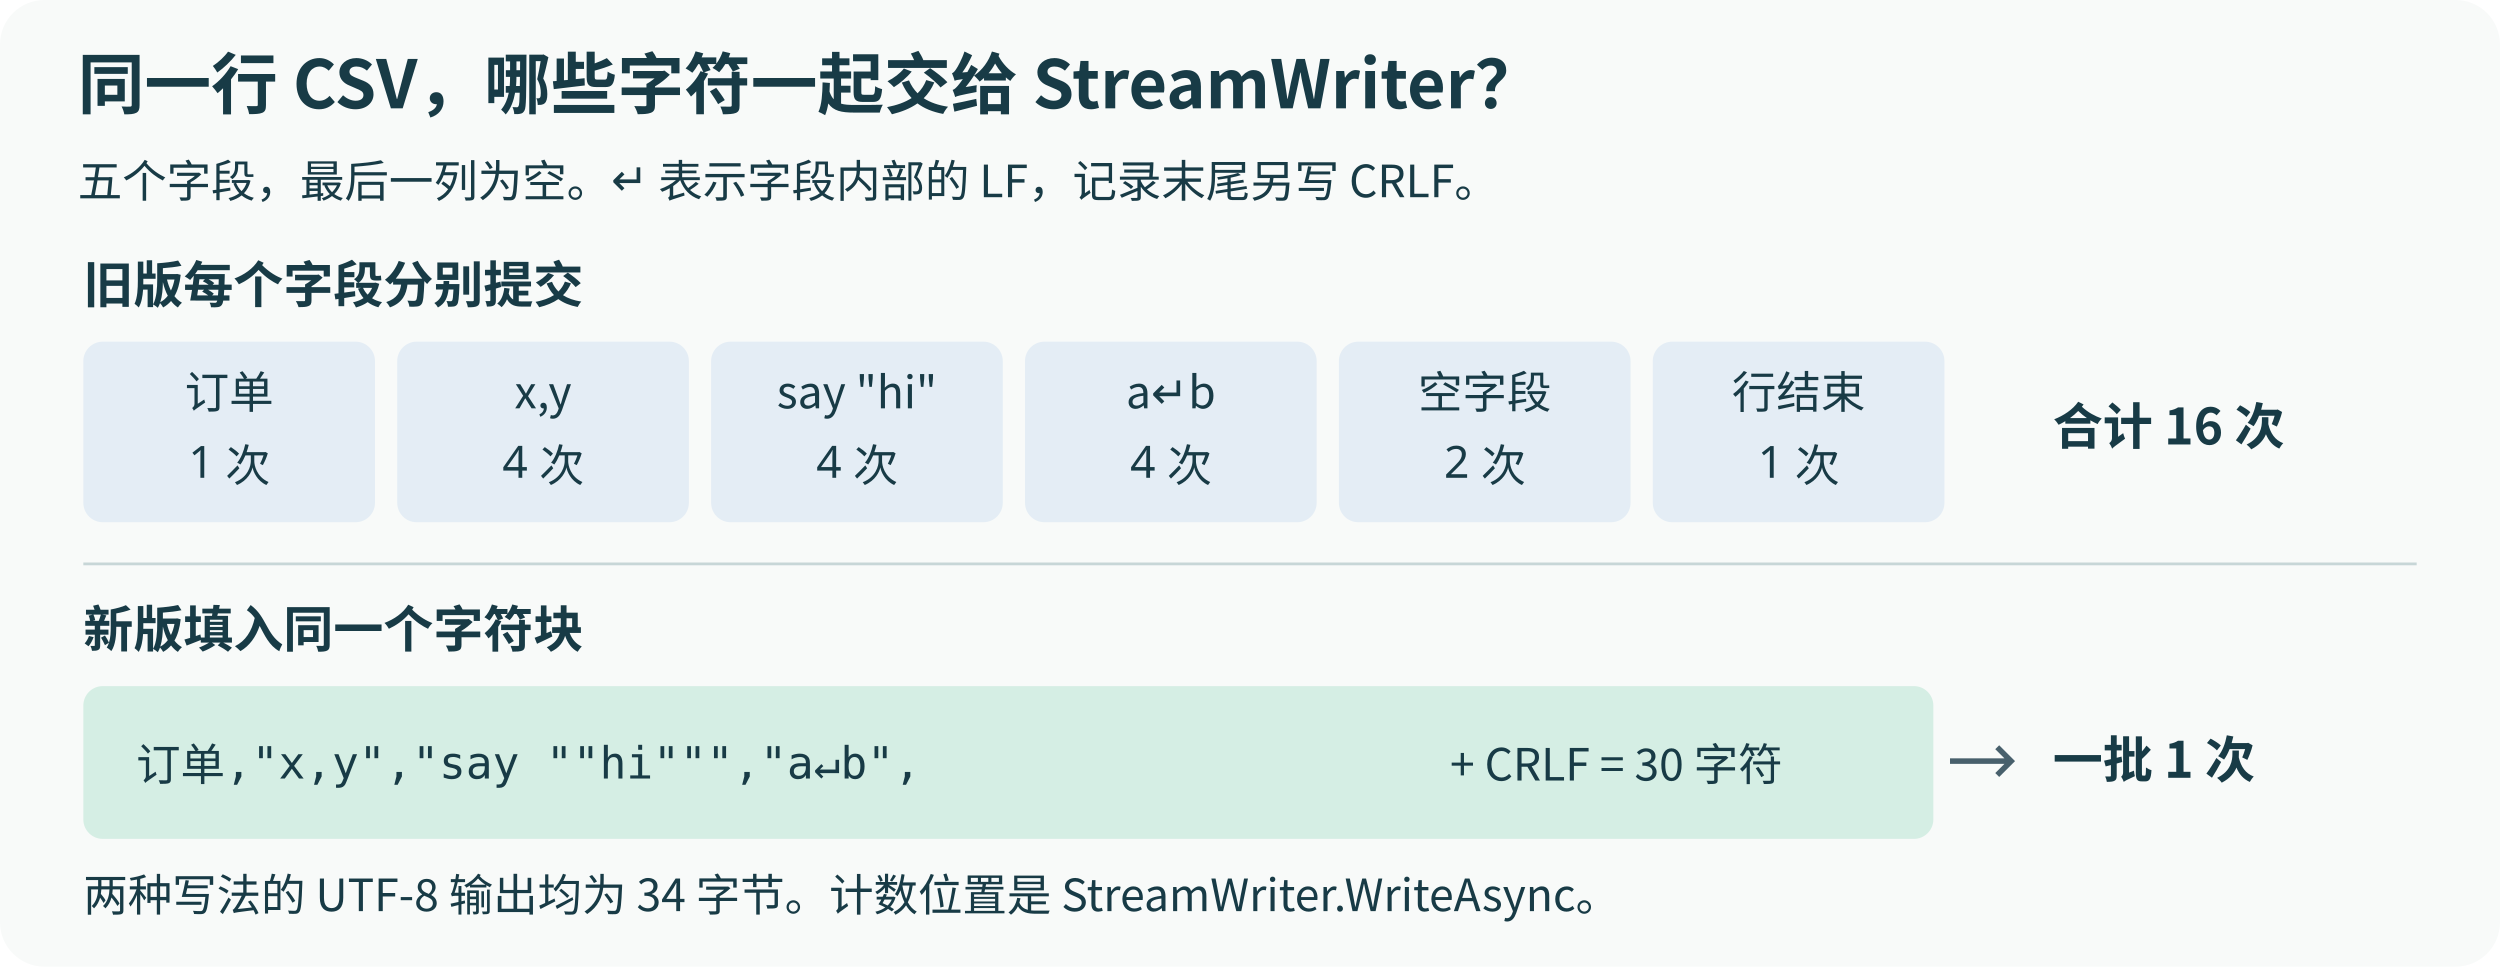
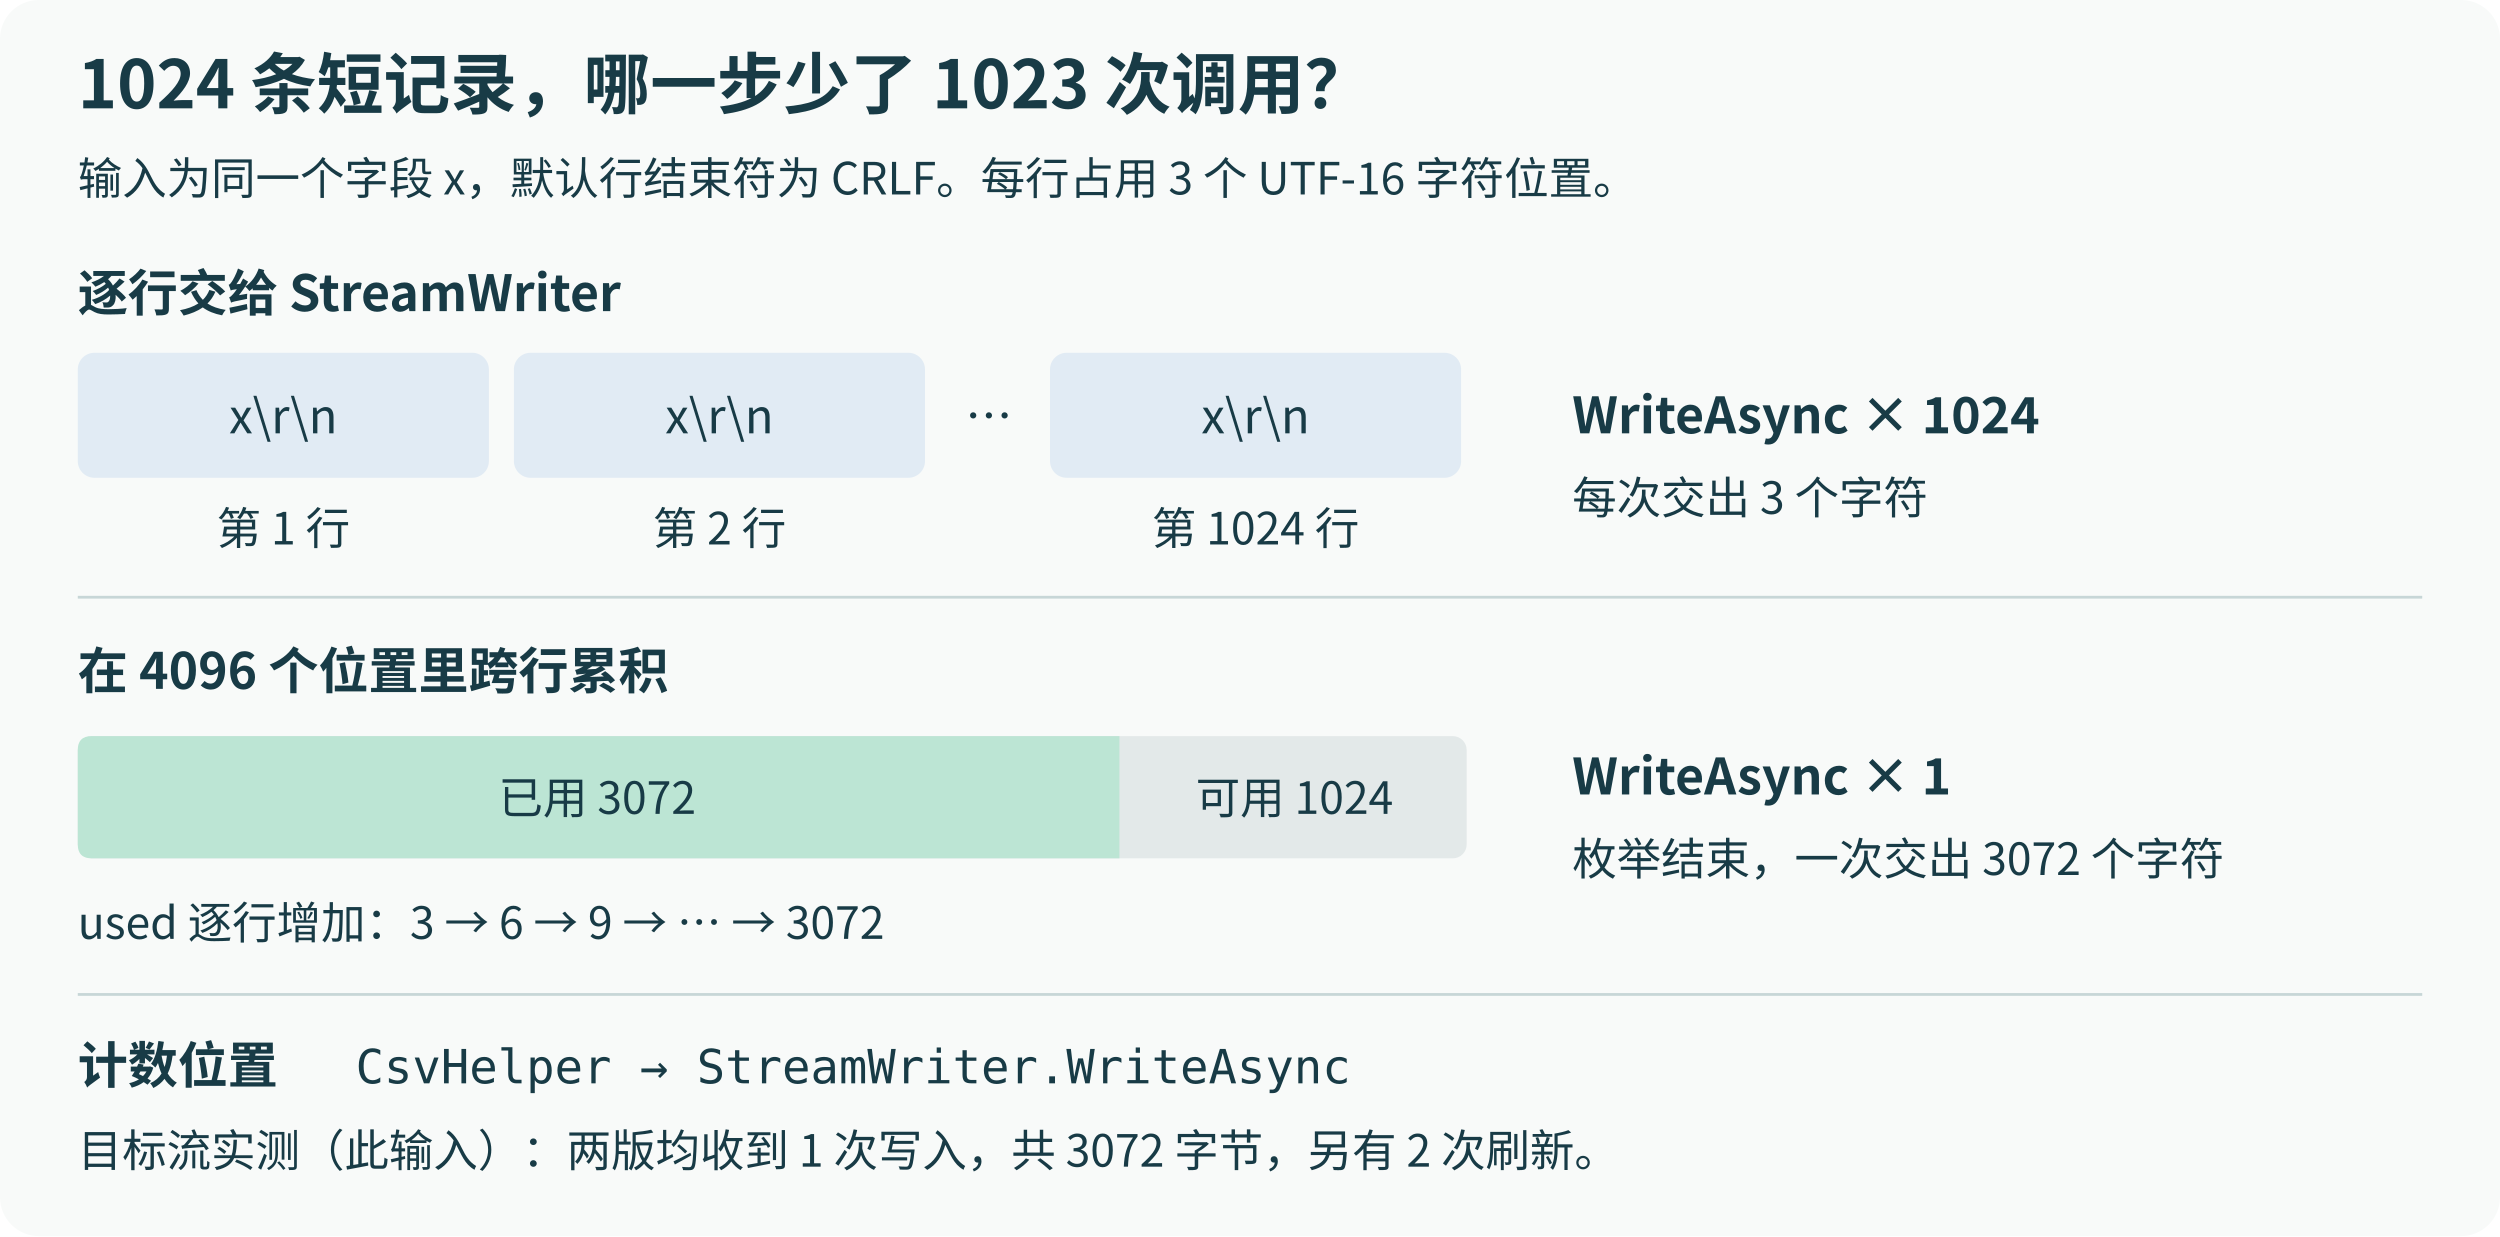
- <svg xmlns="http://www.w3.org/2000/svg" width="900" height="348" viewBox="0 0 900 348" role="img" aria-labelledby="title description">
+ <svg xmlns="http://www.w3.org/2000/svg" width="900" height="445" viewBox="0 0 900 445" role="img" aria-labelledby="title description">
  <style>
    text { font-family:"Microsoft YaHei","Noto Sans CJK SC",sans-serif; fill:#183b46 }
-     .title {font-size:24px;font-weight:700}.body,.cell {font-size:16px}.head,.total {font-size:18px;font-weight:650}
-     .count {font:16px "Microsoft YaHei",sans-serif}.code {font:16px Consolas,"Microsoft YaHei",monospace}
+     .title { font-size:24px; font-weight:700 }
+     .label { font-size:18px; font-weight:650 }
+     .body { font-size:16px }
+     .code { font:17px Consolas,"Microsoft YaHei",monospace }
  </style>
-   <rect width="900" height="348" rx="16" fill="#f8faf9" />
-   <text x="28" y="39" class="title">同一行 CSV，哪些字符一起交给 StreamWriter？</text>
-   <text x="28" y="71" class="body">五个字段，最后一列为空。↵ 表示字段内部的 LF，记录末尾另写 CRLF。</text>
-   <text x="30" y="109" class="head">旧版每个字段分别提交</text>
-   <g transform="translate(30,123)">
-     <rect width="105" height="65" rx="7" fill="#e4edf5" />
-     <text x="52.5" y="24" text-anchor="middle" class="cell">订单</text>
-     <text x="52.5" y="49" text-anchor="middle" class="count">1 次</text>
+   <rect width="900" height="445" rx="14" fill="#f8faf9" />
+   <text x="28" y="39" class="title">1024 条短记录，哪一步少了 1023 次调用？</text>
+   <text x="28" y="70" class="body">输入为同一个字段 x，默认行结束符为 CRLF。每行占用 3 个 UTF-16 字符位置。</text>
+   <text x="28" y="112" class="label">逐行交给 StreamWriter</text>
+   <g fill="#e1ebf4">
+     <rect x="28" y="127" width="148" height="45" rx="6" />
+     <rect x="185" y="127" width="148" height="45" rx="6" />
+     <rect x="378" y="127" width="148" height="45" rx="6" />
  </g>
-   <g transform="translate(143,123)">
-     <rect width="105" height="65" rx="7" fill="#e4edf5" />
-     <text x="52.5" y="24" text-anchor="middle" class="cell">x,y</text>
-     <text x="52.5" y="49" text-anchor="middle" class="count">4 次</text>
+   <g class="code" text-anchor="middle">
+     <text x="102" y="156">x\r\n</text>
+     <text x="259" y="156">x\r\n</text>
+     <text x="356" y="156">…</text>
+     <text x="452" y="156">x\r\n</text>
  </g>
-   <g transform="translate(256,123)">
-     <rect width="105" height="65" rx="7" fill="#e4edf5" />
-     <text x="52.5" y="24" text-anchor="middle" class="cell">say "hi"</text>
-     <text x="52.5" y="49" text-anchor="middle" class="count">4 次</text>
+   <g class="body" text-anchor="middle">
+     <text x="102" y="196">第 1 行</text>
+     <text x="259" y="196">第 2 行</text>
+     <text x="452" y="196">第 1024 行</text>
  </g>
-   <g transform="translate(369,123)">
-     <rect width="105" height="65" rx="7" fill="#e4edf5" />
-     <text x="52.5" y="24" text-anchor="middle" class="cell">a↵b</text>
-     <text x="52.5" y="49" text-anchor="middle" class="count">4 次</text>
-   </g>
-   <g transform="translate(482,123)">
-     <rect width="105" height="65" rx="7" fill="#e4edf5" />
-     <text x="52.5" y="24" text-anchor="middle" class="cell">空字段</text>
-     <text x="52.5" y="49" text-anchor="middle" class="count">2 次</text>
-   </g>
-   <g transform="translate(595,123)">
-     <rect width="105" height="65" rx="7" fill="#e4edf5" />
-     <text x="52.5" y="24" text-anchor="middle" class="cell">行结束</text>
-     <text x="52.5" y="49" text-anchor="middle" class="count">1 次</text>
-   </g>
-   <text x="739" y="160" class="total">合计 16 次</text>
-   <path d="M30 203h840" stroke="#c7d6d7" />
-   <text x="30" y="233" class="head">新版填入同一个字符块</text>
-   <rect x="30" y="247" width="666" height="55" rx="7" fill="#d5eee4" />
-   <text x="49" y="281" class="code">订单,"x,y","say ""hi""","a↵b",</text>
-   <text x="522" y="281" class="cell">+ CRLF = 30 字符</text>
-   <path d="M702 274h22m-5-5 5 5-5 5" stroke="#48606c" stroke-width="2" fill="none" />
-   <text x="739" y="280" class="total">一批 1 次</text>
-   <text x="30" y="328" class="body">两种写法的 UTF-8 输出均为 34 字节。计数位置是 StreamWriter.WriteAsync。</text>
+   <text x="566" y="156" class="label">WriteAsync × 1024</text>
+   <text x="566" y="185" class="body">每次交出 3 个字符</text>
+   <path d="M28 215H872" stroke="#c7d6d7" />
+   <text x="28" y="248" class="label">在 4096 个位置里跨行累积</text>
+   <rect x="28" y="265" width="500" height="44" rx="5" fill="#e3e9e9" />
+   <path d="M33 265H403V309H33Q28 309 28 304V270Q28 265 33 265Z" fill="#bce5d4" />
+   <text x="215" y="293" class="body" text-anchor="middle">已用 3072</text>
+   <text x="466" y="293" class="body" text-anchor="middle">可用 1024</text>
+   <text x="566" y="286" class="label">WriteAsync × 1</text>
+   <text x="566" y="315" class="body">枚举结束，一次交出 3072 个字符</text>
+   <text x="28" y="338" class="body">used 逐行增加：3 → 6 → 9 → … → 3072</text>
+   <path d="M28 358H872" stroke="#c7d6d7" />
+   <text x="28" y="390" class="label">计数位置</text>
+   <text x="128" y="390" class="code">CsvHelper → StreamWriter.WriteAsync</text>
+   <text x="28" y="420" class="body">目标流实测（此输入）：两版均收到 1 次写入，共 3072 字节，另有 2 次刷新。</text>
</svg>
